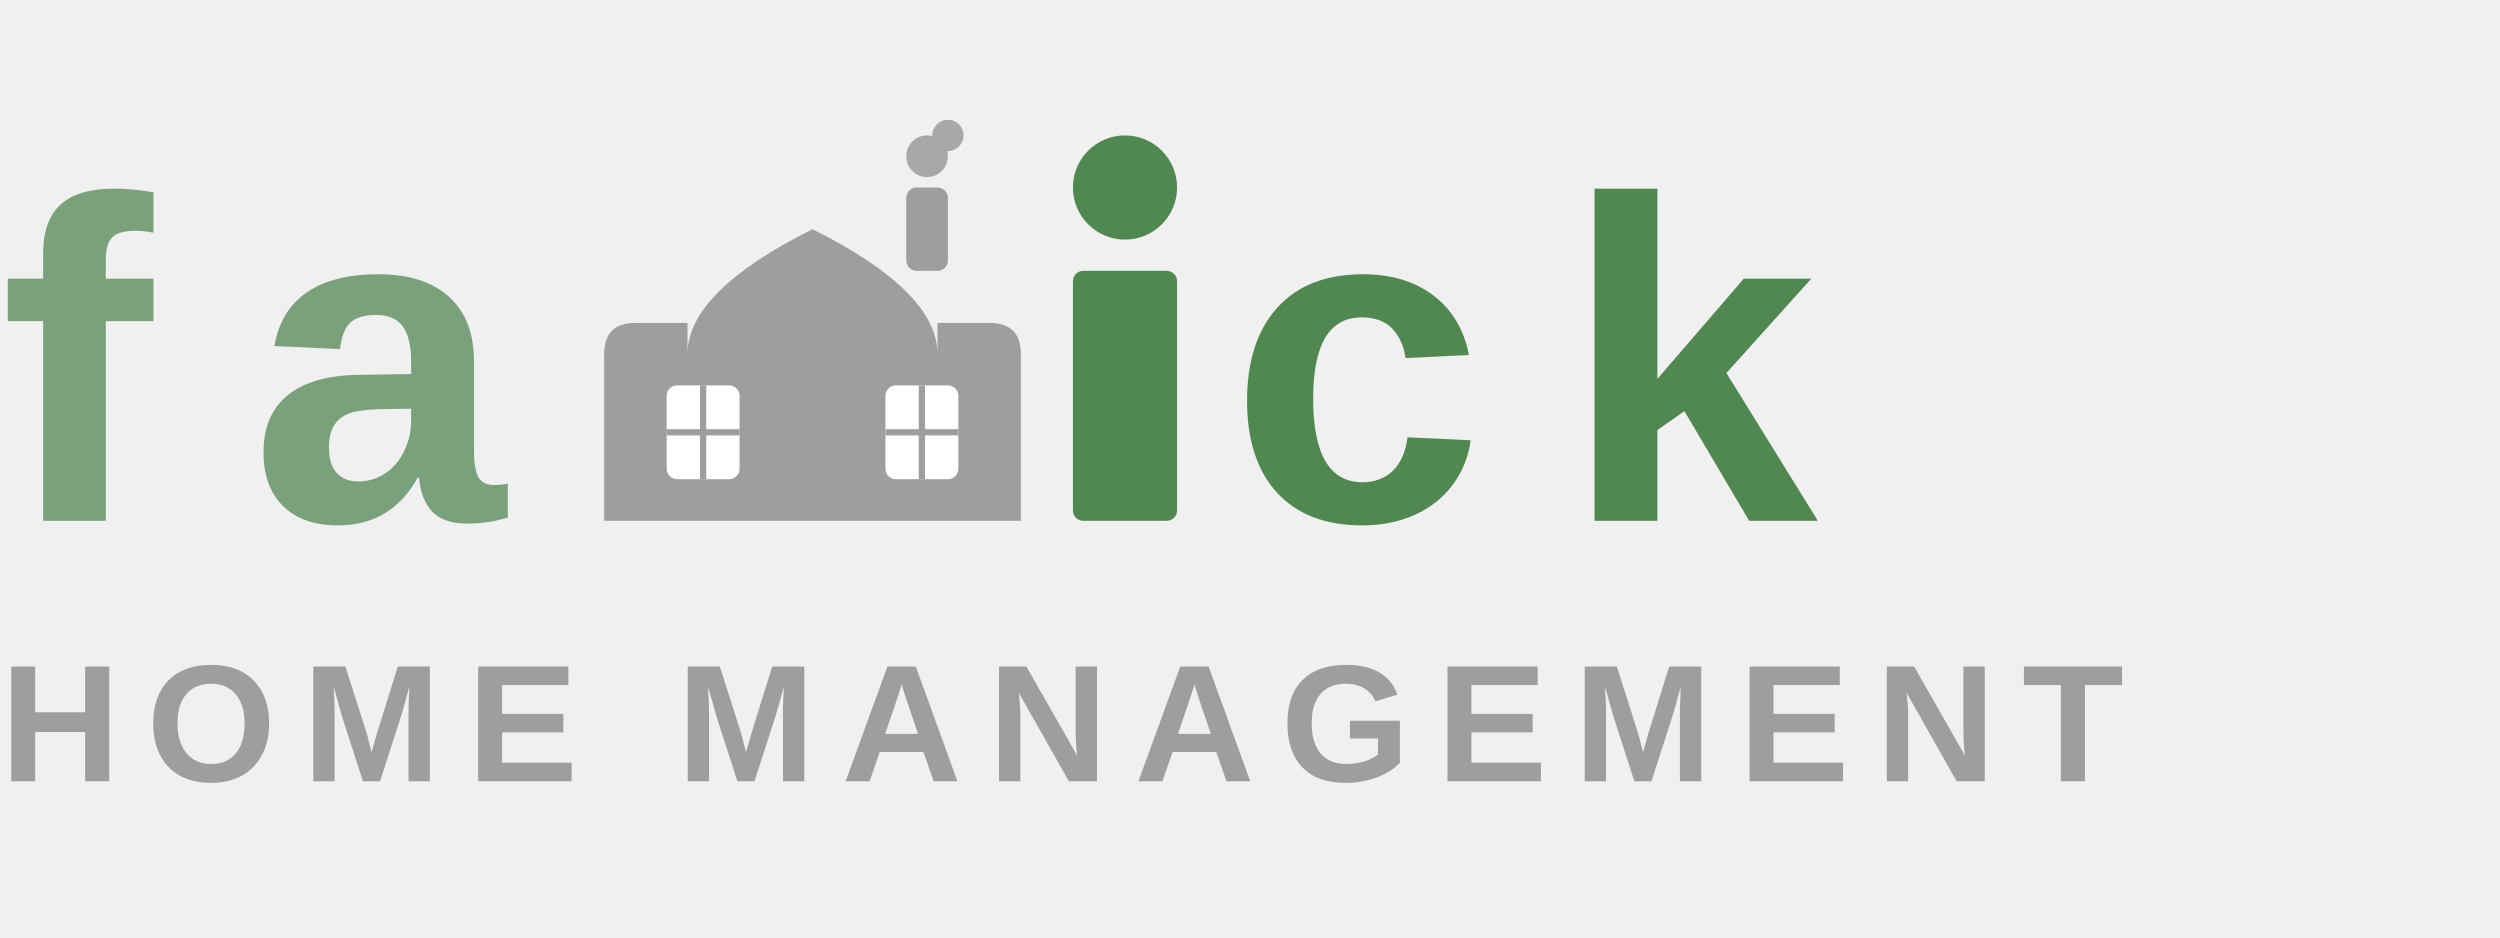
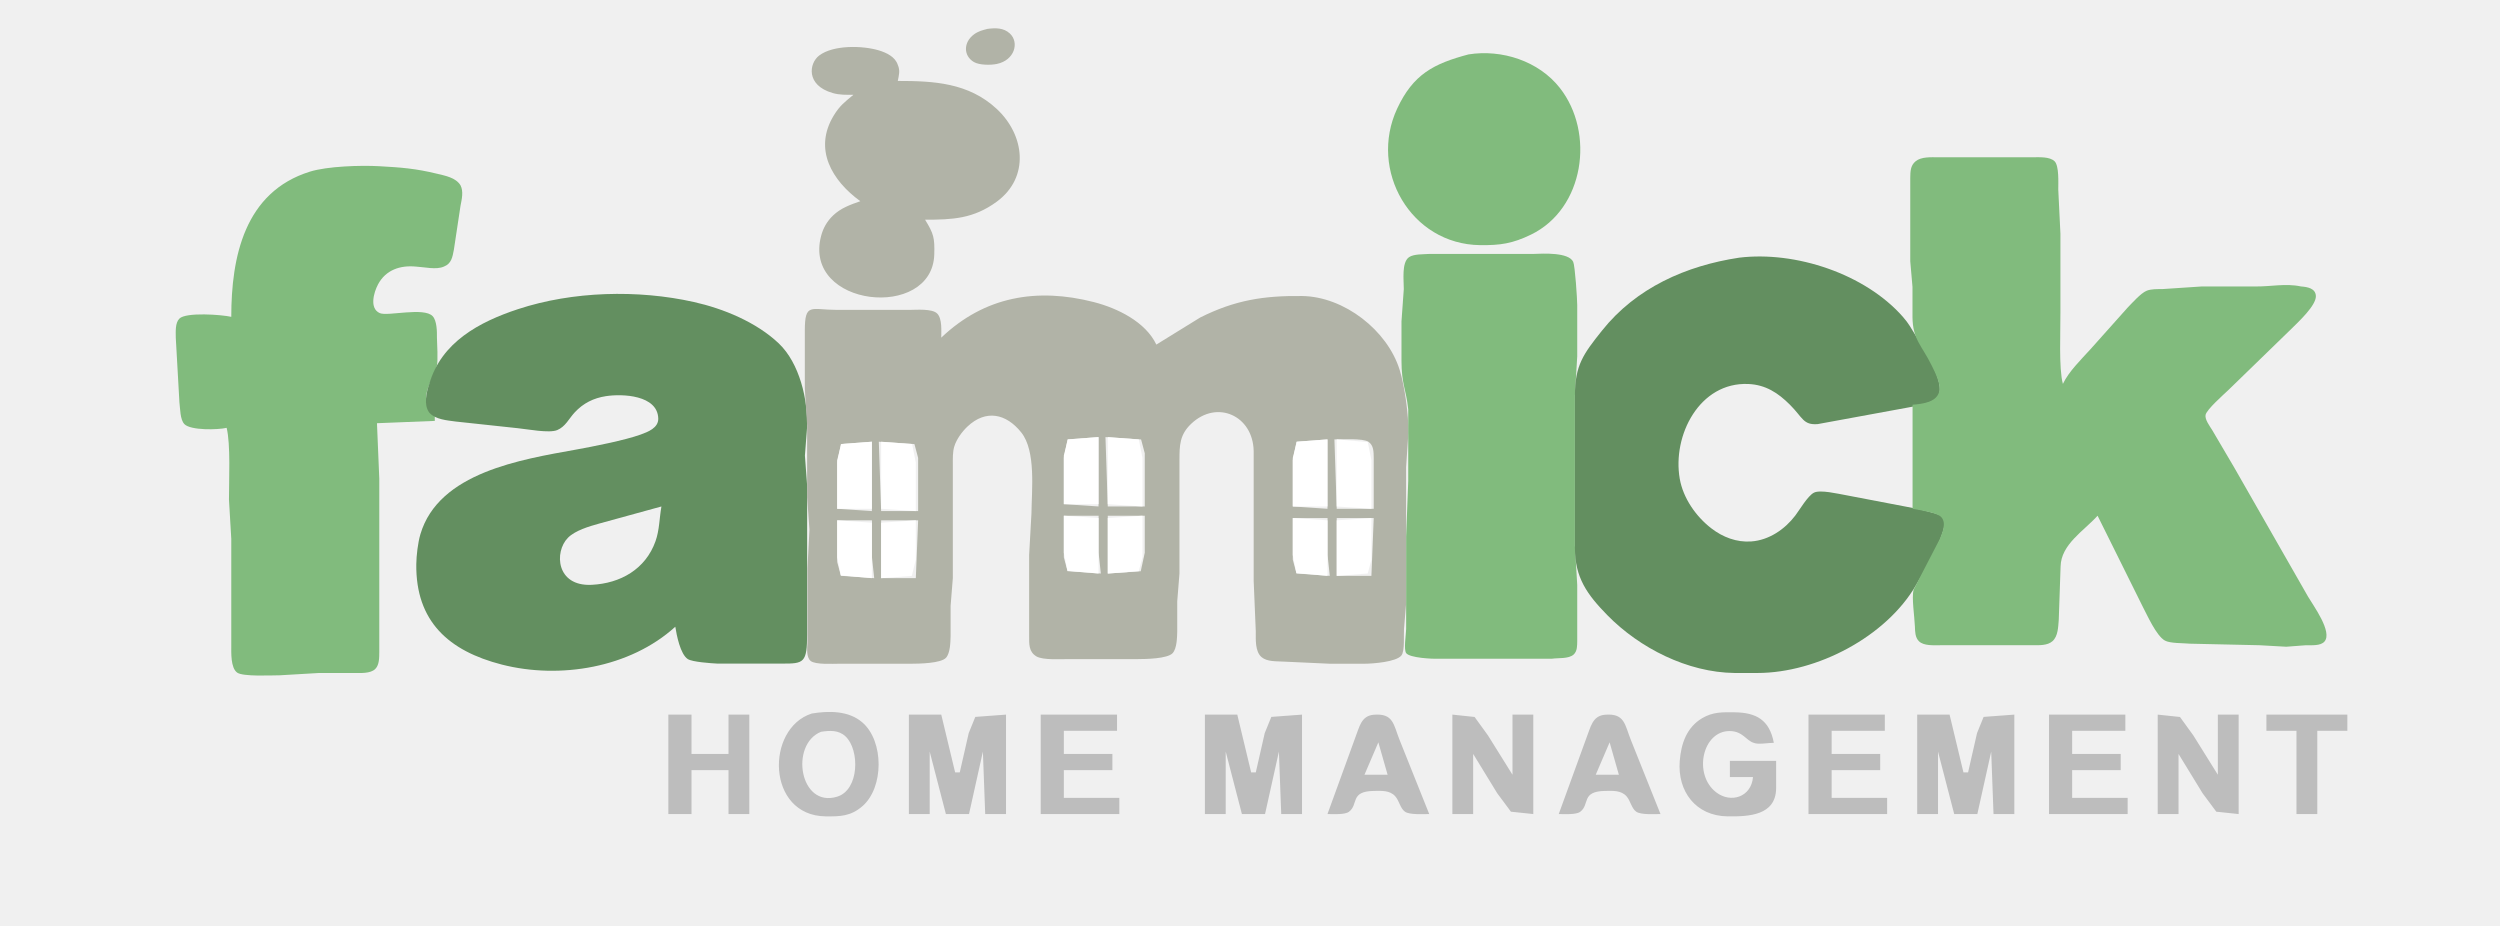
- <svg xmlns="http://www.w3.org/2000/svg" width="240" height="90" viewBox="0 0 240 90">
-   <text x="0" y="50" font-family="Arial Black, Arial, sans-serif" font-size="44" font-weight="900" fill="#7BA17C">f</text>
-   <text x="24" y="50" font-family="Arial Black, Arial, sans-serif" font-size="44" font-weight="900" fill="#7BA17C">a</text>
-   <g transform="translate(58, 14)">
-     <path d="M0 36 L0 20 Q0 17 3 17 L8 17 L8 20 Q8 14 20 8 Q32 14 32 20 L32 17 L37 17 Q40 17 40 20 L40 36" fill="#9E9E9E" stroke="none" />
-     <rect x="29" y="4" width="4" height="8" rx="1" fill="#9E9E9E" />
-     <g fill="#A8A8A8">
-       <circle cx="31" cy="1" r="2" />
-       <circle cx="33" cy="-1" r="1.5" />
-     </g>
-     <rect x="6" y="23" width="7" height="9" rx="1" fill="white" />
-     <line x1="9.5" y1="23" x2="9.5" y2="32" stroke="#9E9E9E" stroke-width="0.6" />
-     <line x1="6" y1="27.5" x2="13" y2="27.5" stroke="#9E9E9E" stroke-width="0.6" />
-     <rect x="27" y="23" width="7" height="9" rx="1" fill="white" />
-     <line x1="30.5" y1="23" x2="30.5" y2="32" stroke="#9E9E9E" stroke-width="0.6" />
-     <line x1="27" y1="27.5" x2="34" y2="27.5" stroke="#9E9E9E" stroke-width="0.6" />
-   </g>
-   <circle cx="108" cy="18" r="5" fill="#518751" />
-   <rect x="103" y="26" width="10" height="24" rx="1" fill="#518751" />
-   <text x="118" y="50" font-family="Arial Black, Arial, sans-serif" font-size="44" font-weight="900" fill="#518751">c</text>
-   <text x="150" y="50" font-family="Arial Black, Arial, sans-serif" font-size="44" font-weight="900" fill="#518751">k</text>
-   <text x="0" y="75" font-family="Arial, sans-serif" font-size="16" font-weight="600" letter-spacing="2.5" fill="#9E9E9E">HOME MANAGEMENT</text>
+ <svg xmlns="http://www.w3.org/2000/svg" version="1.1" width="3.316in" height="1.227in" viewBox="0 0 1081 400">
+   <rect width="100%" height="100%" fill="aqua" visibility="hidden" />
+   <path id="TheF" fill="#81bb7d" stroke="none" stroke-width="1" d="M 100.00,137.00            C 100.00,111.15 105.70,83.04 134.00,74.22              141.52,71.87 155.98,71.42 164.00,71.87              173.44,72.40 179.67,72.85 189.00,75.13              192.47,75.98 197.06,76.76 199.12,80.13              200.49,82.78 199.67,86.16 199.12,89.00              199.12,89.00 196.25,108.00 196.25,108.00              195.64,111.14 195.23,114.02 191.89,115.29              188.64,116.75 183.41,115.46 180.00,115.29              173.16,114.60 166.82,116.63 163.44,123.00              161.66,126.36 159.59,133.37 164.23,135.40              167.62,136.88 183.36,132.67 187.10,136.74              188.92,138.72 188.97,143.42 188.93,146.00              189.03,148.73 189.41,155.87 188.93,158.00              187.03,165.31 179.87,172.61 188.00,180.00              188.00,180.00 188.00,182.00 188.00,182.00              188.00,182.00 163.00,183.00 163.00,183.00              163.00,183.00 164.00,207.00 164.00,207.00              164.00,207.00 164.00,265.00 164.00,265.00              164.00,265.00 164.00,282.00 164.00,282.00              163.96,284.36 164.06,287.46 162.26,289.26              160.18,291.35 155.76,291.00 153.00,291.00              153.00,291.00 138.00,291.00 138.00,291.00              138.00,291.00 121.00,292.00 121.00,292.00              117.36,292.01 105.02,292.66 102.53,290.83              99.68,288.72 100.01,282.21 100.00,279.00              100.00,279.00 100.00,233.00 100.00,233.00              100.00,233.00 99.00,216.00 99.00,216.00              98.99,207.83 99.76,192.24 98.00,185.00              94.29,185.88 82.45,186.18 79.74,183.40              77.83,181.45 77.94,176.70 77.58,174.00              77.58,174.00 76.00,146.00 76.00,146.00              76.01,143.48 75.66,139.69 77.56,137.77              80.41,134.89 95.95,136.06 100.00,137.00 Z" />
+   <path id="TheA" fill="#638f60" stroke="none" stroke-width="1" d="M 292.00,271.00            C 272.49,288.75 242.14,293.80 217.00,287.37              194.03,281.49 179.72,268.69 180.00,244.00              180.05,240.15 180.69,234.68 181.78,231.00              189.70,204.27 225.43,198.68 249.00,194.42              256.42,193.09 270.19,190.37 277.00,187.91              280.18,186.76 284.74,185.02 284.63,180.96              284.34,170.83 269.16,170.19 262.00,171.30              256.68,172.12 252.21,174.33 248.52,178.30              245.99,181.01 244.53,184.48 240.91,185.98              237.46,187.41 228.06,185.57 224.00,185.17              224.00,185.17 197.00,182.27 197.00,182.27              193.41,181.76 188.30,181.45 185.63,178.43              183.12,175.14 184.34,169.70 185.63,166.00              190.80,148.00 207.25,139.18 224.00,133.67              247.59,125.90 275.84,125.17 300.00,130.58              312.84,133.45 327.06,139.32 336.71,148.46              345.72,157.00 349.43,172.88 348.96,185.00              348.96,185.00 348.04,197.00 348.04,197.00              348.04,197.00 349.00,210.00 349.00,210.00              349.00,210.00 349.00,274.00 349.00,274.00              348.98,286.70 347.68,286.98 338.00,286.94              338.00,286.94 310.15,286.94 310.15,286.94              307.48,286.80 299.35,286.26 297.39,284.98              294.17,282.88 292.57,274.68 292.00,271.00 Z            M 286.00,219.00            C 286.00,219.00 259.00,226.42 259.00,226.42              254.76,227.60 248.68,229.38 245.56,232.55              239.56,238.64 240.47,253.63 255.83,252.88              268.27,252.27 279.14,246.13 283.45,234.00              285.15,229.24 285.11,223.96 286.00,219.00 Z" />
+   <path id="TheM" fill="#b1b3a7" stroke="none" stroke-width="1" d="M 427.00,12.48            C 430.44,12.06 433.94,11.94 436.69,14.51              440.83,18.39 438.71,26.08 431.00,27.66              428.34,28.20 423.51,28.20 421.13,26.83              416.55,24.19 416.51,18.30 421.13,14.88              423.04,13.47 424.79,13.07 427.00,12.48 Z            M 369.00,41.00            C 365.84,40.99 363.09,41.11 360.00,40.21              348.40,36.86 349.79,27.35 354.23,23.99              360.34,19.37 372.97,19.67 380.00,21.78              383.32,22.78 387.10,24.58 388.20,28.04              389.32,30.50 388.67,32.63 388.20,35.00              403.60,35.00 418.74,35.71 430.99,47.10              443.11,58.38 445.36,76.65 430.99,87.21              420.92,94.61 411.80,95.00 400.00,95.00              403.74,101.07 404.18,102.88 403.98,110.00              403.19,138.70 346.92,132.88 355.05,102.00              355.97,98.54 357.60,95.71 360.18,93.21              363.53,89.97 367.71,88.50 372.00,87.00              359.76,78.11 351.65,64.57 360.48,50.00              363.08,45.70 365.25,44.11 369.00,41.00 Z            M 407.00,146.00            C 425.75,128.13 448.41,124.31 473.00,130.63              483.13,133.23 495.35,139.16 500.00,149.00              500.00,149.00 519.00,137.27 519.00,137.27              534.07,129.75 546.44,127.81 563.00,128.00              581.14,128.22 599.91,142.77 605.23,160.00              607.45,167.20 609.08,179.44 609.00,187.00              609.00,187.00 608.00,202.00 608.00,202.00              608.00,202.00 608.00,240.00 608.00,240.00              608.00,240.00 608.00,261.00 608.00,261.00              608.00,261.00 607.09,272.00 607.09,272.00              606.90,274.71 607.50,281.45 605.98,283.41              603.77,286.25 593.51,286.99 590.00,287.00              590.00,287.00 575.00,287.00 575.00,287.00              575.00,287.00 555.00,286.08 555.00,286.08              552.02,285.90 547.92,286.20 545.51,284.15              542.63,281.70 543.01,276.45 543.00,273.00              543.00,273.00 542.09,251.17 542.09,251.17              542.09,251.17 542.09,238.00 542.09,238.00              542.09,238.00 542.09,195.00 542.09,195.00              541.79,179.74 526.24,172.69 515.11,183.21              510.05,187.99 510.01,192.59 510.00,199.00              510.00,199.00 510.00,248.00 510.00,248.00              510.00,248.00 509.04,260.00 509.04,260.00              509.04,260.00 509.04,273.00 509.04,273.00              508.97,275.63 508.90,280.35 507.07,282.40              504.86,284.87 495.32,284.99 492.00,285.00              492.00,285.00 462.00,285.00 462.00,285.00              458.54,285.00 450.95,285.49 448.15,283.83              444.76,281.82 445.02,278.43 445.00,275.00              445.00,275.00 445.00,240.00 445.00,240.00              445.00,240.00 446.00,222.00 446.00,222.00              446.10,211.90 448.01,195.06 441.61,187.01              435.05,178.77 426.24,176.95 418.30,184.47              415.98,186.66 413.60,189.93 412.65,193.00              411.89,195.45 412.00,198.44 412.00,201.00              412.00,201.00 412.00,250.00 412.00,250.00              412.00,250.00 411.04,262.00 411.04,262.00              411.04,262.00 411.04,275.00 411.04,275.00              410.97,277.63 410.90,282.35 409.07,284.40              406.86,286.87 397.32,286.99 394.00,287.00              394.00,287.00 363.00,287.00 363.00,287.00              360.17,287.00 352.66,287.47 350.57,285.83              348.59,284.26 349.00,280.30 349.14,278.00              349.14,278.00 349.14,245.87 349.14,245.87              349.14,245.87 350.00,229.00 350.00,229.00              350.00,229.00 349.00,215.00 349.00,215.00              349.00,215.00 349.00,184.00 349.00,184.00              349.00,184.00 348.00,168.00 348.00,168.00              348.00,168.00 348.00,143.00 348.00,143.00              348.02,130.73 350.58,133.98 362.00,134.00              362.00,134.00 393.00,134.00 393.00,134.00              396.11,134.00 403.05,133.34 405.26,135.60              407.43,137.81 407.00,143.05 407.00,146.00 Z            M 475.00,189.00            C 475.00,189.00 461.60,190.02 461.60,190.02              461.60,190.02 460.00,198.00 460.00,198.00              460.00,198.00 460.00,218.00 460.00,218.00              460.00,218.00 475.00,219.00 475.00,219.00              475.00,219.00 475.00,189.00 475.00,189.00 Z            M 495.00,219.00            C 495.00,219.00 495.00,196.00 495.00,196.00              495.00,196.00 493.40,190.02 493.40,190.02              493.40,190.02 478.00,189.00 478.00,189.00              478.00,189.00 479.00,219.00 479.00,219.00              479.00,219.00 495.00,219.00 495.00,219.00 Z            M 574.00,190.00            C 574.00,190.00 560.60,191.02 560.60,191.02              560.60,191.02 559.00,199.00 559.00,199.00              559.00,199.00 559.00,219.00 559.00,219.00              559.00,219.00 574.00,220.00 574.00,220.00              574.00,220.00 574.00,190.00 574.00,190.00 Z            M 594.00,220.00            C 594.00,220.00 594.00,198.00 594.00,198.00              593.95,195.48 594.05,192.60 591.69,191.02              589.36,189.47 580.16,190.00 577.00,190.00              577.00,190.00 578.00,220.00 578.00,220.00              578.00,220.00 594.00,220.00 594.00,220.00 Z            M 377.00,191.00            C 377.00,191.00 363.60,192.02 363.60,192.02              363.60,192.02 362.00,200.00 362.00,200.00              362.00,200.00 362.00,220.00 362.00,220.00              362.00,220.00 377.00,221.00 377.00,221.00              377.00,221.00 377.00,191.00 377.00,191.00 Z            M 397.00,221.00            C 397.00,221.00 397.00,198.00 397.00,198.00              397.00,198.00 395.40,192.02 395.40,192.02              395.40,192.02 380.00,191.00 380.00,191.00              380.00,191.00 381.00,221.00 381.00,221.00              381.00,221.00 397.00,221.00 397.00,221.00 Z            M 475.04,223.00            C 475.04,223.00 460.00,223.00 460.00,223.00              460.00,223.00 460.00,241.00 460.00,241.00              460.00,241.00 461.60,246.98 461.60,246.98              461.60,246.98 476.00,248.00 476.00,248.00              476.00,248.00 475.04,239.00 475.04,239.00              475.04,239.00 475.04,223.00 475.04,223.00 Z            M 495.00,223.00            C 495.00,223.00 479.00,223.00 479.00,223.00              479.00,223.00 479.00,248.00 479.00,248.00              479.00,248.00 493.26,247.01 493.26,247.01              493.26,247.01 495.00,239.00 495.00,239.00              495.00,239.00 495.00,223.00 495.00,223.00 Z            M 574.04,224.00            C 574.04,224.00 559.00,224.00 559.00,224.00              559.00,224.00 559.00,242.00 559.00,242.00              559.00,242.00 560.60,247.98 560.60,247.98              560.60,247.98 575.00,249.00 575.00,249.00              575.00,249.00 574.04,240.00 574.04,240.00              574.04,240.00 574.04,224.00 574.04,224.00 Z            M 594.00,224.00            C 594.00,224.00 578.00,224.00 578.00,224.00              578.00,224.00 578.00,249.00 578.00,249.00              578.00,249.00 593.00,249.00 593.00,249.00              593.00,249.00 594.00,224.00 594.00,224.00 Z            M 377.04,225.00            C 377.04,225.00 362.00,225.00 362.00,225.00              362.00,225.00 362.00,243.00 362.00,243.00              362.00,243.00 363.60,248.98 363.60,248.98              363.60,248.98 378.00,250.00 378.00,250.00              378.00,250.00 377.04,241.00 377.04,241.00              377.04,241.00 377.04,225.00 377.04,225.00 Z            M 397.00,225.00            C 397.00,225.00 381.00,225.00 381.00,225.00              381.00,225.00 381.00,250.00 381.00,250.00              381.00,250.00 396.00,250.00 396.00,250.00              396.00,250.00 397.00,225.00 397.00,225.00 Z" />
+   <path id="TheI" fill="#81bb7d" stroke="none" stroke-width="1" d="M 635.00,23.52            C 649.38,21.24 665.31,26.36 674.47,38.01              689.70,57.37 685.12,90.23 662.00,101.45              654.01,105.33 648.71,106.10 640.00,106.00              609.96,105.64 591.75,73.58 604.12,47.00              611.06,32.10 619.90,27.54 635.00,23.52 Z            M 663.00,109.80            C 667.28,109.63 678.30,109.02 680.26,113.23              681.04,114.90 682.00,129.35 682.00,132.00              682.00,132.00 682.00,154.00 682.00,154.00              682.00,154.00 681.00,171.00 681.00,171.00              681.00,171.00 681.00,236.00 681.00,236.00              681.00,236.00 682.00,253.00 682.00,253.00              682.00,253.00 682.00,277.00 682.00,277.00              681.96,279.05 682.09,281.57 680.40,283.06              678.21,284.98 673.73,284.42 671.00,284.84              671.00,284.84 661.00,284.84 661.00,284.84              661.00,284.84 622.00,284.84 622.00,284.84              619.32,284.96 609.56,284.49 608.02,282.40              606.91,280.81 607.97,274.38 608.02,272.00              608.02,272.00 608.02,232.00 608.02,232.00              608.02,232.00 608.92,208.00 608.92,208.00              608.92,208.00 608.92,177.00 608.92,177.00              607.98,168.19 606.02,166.16 606.00,156.00              606.00,156.00 606.00,139.00 606.00,139.00              606.00,139.00 607.00,125.00 607.00,125.00              607.04,121.33 605.95,113.42 609.31,111.17              611.41,109.78 615.52,110.00 618.00,109.80              618.00,109.80 663.00,109.80 663.00,109.80 Z" />
+   <path id="TheC" fill="#638f60" stroke="none" stroke-width="1" d="M 752.00,111.42            C 776.35,108.45 806.47,118.41 822.81,137.00              825.51,140.08 826.20,141.73 828.28,145.00              831.62,150.24 840.07,163.61 838.65,169.89              837.64,174.34 830.77,174.79 827.00,175.85              827.00,175.85 786.00,183.38 786.00,183.38              779.67,183.90 779.52,180.54 773.98,175.02              768.84,169.88 763.45,166.37 756.00,166.04              734.85,165.11 723.06,188.29 726.32,207.00              727.78,215.40 733.33,223.34 740.00,228.47              744.95,232.29 750.97,234.59 757.28,234.12              764.90,233.56 771.72,228.92 776.26,222.96              778.23,220.36 781.61,214.50 784.30,213.06              787.01,211.62 794.79,213.54 798.00,214.08              798.00,214.08 829.00,220.01 829.00,220.01              830.88,220.52 838.38,222.15 839.39,223.01              841.94,225.14 840.34,229.47 839.39,232.00              836.28,240.22 832.80,245.57 828.50,253.00              815.57,275.31 785.66,290.96 760.00,291.00              760.00,291.00 750.00,291.00 750.00,291.00              729.73,290.76 709.00,280.27 695.01,266.00              686.25,257.05 681.02,249.76 681.00,237.00              681.00,237.00 681.00,171.00 681.00,171.00              681.02,157.92 684.66,153.06 692.67,143.00              707.44,124.42 729.07,114.89 752.00,111.42 Z" />
+   <path id="TheK" fill="#81bb7d" stroke="none" stroke-width="1" d="M 827.00,175.00            C 831.14,174.65 837.68,174.04 838.59,168.96              839.17,165.74 836.65,160.85 835.24,158.00              830.93,149.24 827.05,146.88 826.96,137.00              826.96,137.00 826.96,124.00 826.96,124.00              826.96,124.00 826.00,113.00 826.00,113.00              826.00,113.00 826.00,95.00 826.00,95.00              826.00,95.00 826.00,77.00 826.00,77.00              826.05,74.27 826.00,71.65 828.31,69.74              830.77,67.71 834.97,68.00 838.00,68.00              838.00,68.00 879.00,68.00 879.00,68.00              881.77,68.00 886.27,67.68 888.39,69.72              890.41,71.67 889.99,79.19 890.00,82.00              890.00,82.00 890.93,101.00 890.93,101.00              890.93,101.00 890.93,135.00 890.93,135.00              891.00,142.62 890.16,159.52 892.00,166.00              894.52,160.66 899.91,155.43 903.93,151.00              903.93,151.00 920.00,133.00 920.00,133.00              922.00,130.96 925.66,126.79 928.17,125.74              930.11,124.92 932.90,125.01 935.00,125.00              935.00,125.00 952.00,123.87 952.00,123.87              952.00,123.87 975.00,123.87 975.00,123.87              981.74,123.99 988.28,122.41 995.00,123.87              997.64,124.06 1001.30,124.63 1001.39,128.06              1001.49,132.14 993.80,139.20 991.00,142.00              991.00,142.00 963.54,168.67 963.54,168.67              961.49,170.63 954.14,177.08 953.69,179.42              953.31,181.39 955.57,184.37 956.58,186.00              956.58,186.00 965.99,202.00 965.99,202.00              965.99,202.00 998.01,258.00 998.01,258.00              1000.28,261.88 1008.68,273.26 1005.11,277.40              1003.39,279.39 999.40,278.95 997.00,279.01              997.00,279.01 988.58,279.65 988.58,279.65              988.58,279.65 977.00,279.00 977.00,279.00              977.00,279.00 946.91,278.33 946.91,278.33              943.96,278.04 938.41,278.26 936.10,276.98              932.37,274.91 928.44,265.94 926.36,262.00              926.36,262.00 907.00,223.00 907.00,223.00              901.03,229.61 891.18,235.38 891.00,245.00              891.00,245.00 890.21,268.00 890.21,268.00              889.95,271.02 889.94,275.10 887.49,277.26              885.30,279.19 881.74,278.99 879.00,279.00              879.00,279.00 839.00,279.00 839.00,279.00              836.24,279.00 831.82,279.35 829.74,277.26              828.10,275.63 828.09,273.15 828.01,271.00              827.86,266.66 826.55,258.53 827.42,255.00              827.42,255.00 838.80,233.00 838.80,233.00              839.87,230.26 841.75,226.15 839.39,223.58              837.59,221.64 829.82,220.53 827.00,220.00              827.00,220.00 827.00,175.00 827.00,175.00 Z" />
+   <path id="Windows" fill="white" stroke="none" stroke-width="1" d="M 460.00,218.00            C 460.00,218.00 460.00,197.00 460.00,197.00              460.00,197.00 461.74,189.99 461.74,189.99              461.74,189.99 475.00,189.00 475.00,189.00              475.00,189.00 475.00,218.00 475.00,218.00              475.00,218.00 460.00,218.00 460.00,218.00 Z            M 479.00,189.00            C 479.00,189.00 492.40,190.02 492.40,190.02              492.40,190.02 494.00,198.00 494.00,198.00              494.00,198.00 494.00,219.00 494.00,219.00              494.00,219.00 479.00,218.00 479.00,218.00              479.00,218.00 479.00,189.00 479.00,189.00 Z            M 559.00,219.00            C 559.00,219.00 559.00,198.00 559.00,198.00              559.00,198.00 560.74,190.99 560.74,190.99              560.74,190.99 574.00,190.00 574.00,190.00              574.00,190.00 574.00,219.00 574.00,219.00              574.00,219.00 559.00,219.00 559.00,219.00 Z            M 578.00,190.00            C 578.00,190.00 591.43,191.17 591.43,191.17              591.43,191.17 593.00,199.00 593.00,199.00              593.00,199.00 593.00,220.00 593.00,220.00              593.00,220.00 578.00,219.00 578.00,219.00              578.00,219.00 578.00,190.00 578.00,190.00 Z            M 362.00,220.00            C 362.00,220.00 362.00,199.00 362.00,199.00              362.00,199.00 363.74,191.99 363.74,191.99              363.74,191.99 377.00,191.00 377.00,191.00              377.00,191.00 377.00,220.00 377.00,220.00              377.00,220.00 362.00,220.00 362.00,220.00 Z            M 381.00,191.00            C 381.00,191.00 394.40,192.02 394.40,192.02              394.40,192.02 396.00,200.00 396.00,200.00              396.00,200.00 396.00,221.00 396.00,221.00              396.00,221.00 381.00,220.00 381.00,220.00              381.00,220.00 381.00,191.00 381.00,191.00 Z            M 460.00,223.00            C 460.00,223.00 475.00,224.00 475.00,224.00              475.00,224.00 475.00,248.00 475.00,248.00              475.00,248.00 461.57,246.83 461.57,246.83              461.57,246.83 460.00,239.00 460.00,239.00              460.00,239.00 460.00,223.00 460.00,223.00 Z            M 479.00,224.00            C 479.00,224.00 494.00,223.00 494.00,223.00              494.00,223.00 494.00,241.00 494.00,241.00              494.00,241.00 492.40,246.98 492.40,246.98              492.40,246.98 479.00,248.00 479.00,248.00              479.00,248.00 479.00,224.00 479.00,224.00 Z            M 559.00,224.00            C 559.00,224.00 574.00,225.00 574.00,225.00              574.00,225.00 574.00,249.00 574.00,249.00              574.00,249.00 560.57,247.83 560.57,247.83              560.57,247.83 559.00,240.00 559.00,240.00              559.00,240.00 559.00,224.00 559.00,224.00 Z            M 578.00,225.00            C 578.00,225.00 593.00,224.00 593.00,224.00              593.00,224.00 593.00,242.00 593.00,242.00              593.00,242.00 591.40,247.98 591.40,247.98              591.40,247.98 578.00,249.00 578.00,249.00              578.00,249.00 578.00,225.00 578.00,225.00 Z            M 362.00,225.00            C 362.00,225.00 377.00,226.00 377.00,226.00              377.00,226.00 377.00,250.00 377.00,250.00              377.00,250.00 363.57,248.83 363.57,248.83              363.57,248.83 362.00,241.00 362.00,241.00              362.00,241.00 362.00,225.00 362.00,225.00 Z            M 381.00,226.00            C 381.00,226.00 396.00,225.00 396.00,225.00              396.00,225.00 396.00,242.00 396.00,242.00              396.00,242.00 394.26,249.01 394.26,249.01              394.26,249.01 381.00,250.00 381.00,250.00              381.00,250.00 381.00,226.00 381.00,226.00 Z" />
+   <path id="HomeManagement" fill="#BDBDBD" stroke="None" stroke-width="1" d="M 351.00,308.53            C 358.36,307.32 366.95,307.23 372.90,312.39              382.25,320.50 382.25,340.50 372.90,348.61              367.85,352.98 363.26,353.07 357.00,353.00              331.41,352.70 330.92,314.97 351.00,308.53 Z            M 768.00,329.00            C 768.00,329.00 768.00,341.00 768.00,341.00              767.78,352.67 756.07,353.11 747.00,353.00              733.33,352.83 725.27,342.28 726.32,329.00              726.92,321.56 729.28,314.54 736.04,310.53              740.63,307.81 744.88,307.94 750.00,308.00              759.38,308.11 765.14,311.26 767.00,321.19              764.72,321.18 760.20,322.07 758.28,321.19              755.05,320.23 753.58,316.18 748.00,316.11              736.15,315.97 732.01,334.79 742.04,342.57              748.39,347.49 757.28,344.66 758.00,336.00              758.00,336.00 748.00,336.00 748.00,336.00              748.00,336.00 748.00,329.00 748.00,329.00              748.00,329.00 768.00,329.00 768.00,329.00 Z            M 289.00,309.00            C 289.00,309.00 299.00,309.00 299.00,309.00              299.00,309.00 299.00,326.00 299.00,326.00              299.00,326.00 315.00,326.00 315.00,326.00              315.00,326.00 315.00,309.00 315.00,309.00              315.00,309.00 324.00,309.00 324.00,309.00              324.00,309.00 324.00,352.00 324.00,352.00              324.00,352.00 315.00,352.00 315.00,352.00              315.00,352.00 315.00,333.00 315.00,333.00              315.00,333.00 299.00,333.00 299.00,333.00              299.00,333.00 299.00,352.00 299.00,352.00              299.00,352.00 289.00,352.00 289.00,352.00              289.00,352.00 289.00,309.00 289.00,309.00 Z            M 393.00,309.00            C 393.00,309.00 407.00,309.00 407.00,309.00              407.00,309.00 413.00,334.00 413.00,334.00              413.00,334.00 415.00,334.00 415.00,334.00              415.00,334.00 418.87,317.00 418.87,317.00              418.87,317.00 421.72,309.99 421.72,309.99              421.72,309.99 435.00,309.00 435.00,309.00              435.00,309.00 435.00,352.00 435.00,352.00              435.00,352.00 426.00,352.00 426.00,352.00              426.00,352.00 425.00,325.00 425.00,325.00              425.00,325.00 419.00,352.00 419.00,352.00              419.00,352.00 409.00,352.00 409.00,352.00              409.00,352.00 402.00,325.00 402.00,325.00              402.00,325.00 402.00,352.00 402.00,352.00              402.00,352.00 393.00,352.00 393.00,352.00              393.00,352.00 393.00,309.00 393.00,309.00 Z            M 450.00,309.00            C 450.00,309.00 483.00,309.00 483.00,309.00              483.00,309.00 483.00,316.00 483.00,316.00              483.00,316.00 460.00,316.00 460.00,316.00              460.00,316.00 460.00,326.00 460.00,326.00              460.00,326.00 481.00,326.00 481.00,326.00              481.00,326.00 481.00,333.00 481.00,333.00              481.00,333.00 460.00,333.00 460.00,333.00              460.00,333.00 460.00,345.00 460.00,345.00              460.00,345.00 484.00,345.00 484.00,345.00              484.00,345.00 484.00,352.00 484.00,352.00              484.00,352.00 450.00,352.00 450.00,352.00              450.00,352.00 450.00,309.00 450.00,309.00 Z            M 521.00,309.00            C 521.00,309.00 535.00,309.00 535.00,309.00              535.00,309.00 541.00,334.00 541.00,334.00              541.00,334.00 543.00,334.00 543.00,334.00              543.00,334.00 546.87,317.00 546.87,317.00              546.87,317.00 549.72,309.99 549.72,309.99              549.72,309.99 563.00,309.00 563.00,309.00              563.00,309.00 563.00,352.00 563.00,352.00              563.00,352.00 554.00,352.00 554.00,352.00              554.00,352.00 553.00,325.00 553.00,325.00              553.00,325.00 547.00,352.00 547.00,352.00              547.00,352.00 537.00,352.00 537.00,352.00              537.00,352.00 530.00,325.00 530.00,325.00              530.00,325.00 530.00,352.00 530.00,352.00              530.00,352.00 521.00,352.00 521.00,352.00              521.00,352.00 521.00,309.00 521.00,309.00 Z            M 574.00,352.00            C 574.00,352.00 586.00,319.00 586.00,319.00              587.81,314.47 588.49,309.50 594.04,309.05              602.57,308.36 602.52,313.30 605.20,320.00              605.20,320.00 618.00,352.00 618.00,352.00              615.41,352.00 609.54,352.40 607.51,350.98              605.44,349.53 605.06,346.28 603.30,344.31              600.92,341.65 597.27,341.95 594.00,342.00              583.59,342.18 587.53,347.84 583.30,351.01              581.47,352.38 576.33,352.00 574.00,352.00 Z            M 628.00,309.00            C 628.00,309.00 637.62,310.02 637.62,310.02              637.62,310.02 643.40,318.00 643.40,318.00              643.40,318.00 654.00,335.00 654.00,335.00              654.00,335.00 654.00,309.00 654.00,309.00              654.00,309.00 663.00,309.00 663.00,309.00              663.00,309.00 663.00,352.00 663.00,352.00              663.00,352.00 653.33,350.98 653.33,350.98              653.33,350.98 647.40,343.00 647.40,343.00              647.40,343.00 637.00,326.00 637.00,326.00              637.00,326.00 637.00,352.00 637.00,352.00              637.00,352.00 628.00,352.00 628.00,352.00              628.00,352.00 628.00,309.00 628.00,309.00 Z            M 674.00,352.00            C 674.00,352.00 686.00,319.00 686.00,319.00              687.81,314.47 688.49,309.50 694.04,309.05              702.57,308.36 702.52,313.30 705.20,320.00              705.20,320.00 718.00,352.00 718.00,352.00              715.41,352.00 709.54,352.40 707.51,350.98              705.44,349.53 705.06,346.28 703.30,344.31              700.92,341.65 697.27,341.95 694.00,342.00              683.59,342.18 687.53,347.84 683.30,351.01              681.47,352.38 676.33,352.00 674.00,352.00 Z            M 782.00,309.00            C 782.00,309.00 815.00,309.00 815.00,309.00              815.00,309.00 815.00,316.00 815.00,316.00              815.00,316.00 792.00,316.00 792.00,316.00              792.00,316.00 792.00,326.00 792.00,326.00              792.00,326.00 813.00,326.00 813.00,326.00              813.00,326.00 813.00,333.00 813.00,333.00              813.00,333.00 792.00,333.00 792.00,333.00              792.00,333.00 792.00,345.00 792.00,345.00              792.00,345.00 816.00,345.00 816.00,345.00              816.00,345.00 816.00,352.00 816.00,352.00              816.00,352.00 782.00,352.00 782.00,352.00              782.00,352.00 782.00,309.00 782.00,309.00 Z            M 829.00,309.00            C 829.00,309.00 843.00,309.00 843.00,309.00              843.00,309.00 849.00,334.00 849.00,334.00              849.00,334.00 851.00,334.00 851.00,334.00              851.00,334.00 854.87,317.00 854.87,317.00              854.87,317.00 857.72,309.99 857.72,309.99              857.72,309.99 871.00,309.00 871.00,309.00              871.00,309.00 871.00,352.00 871.00,352.00              871.00,352.00 862.00,352.00 862.00,352.00              862.00,352.00 861.00,325.00 861.00,325.00              861.00,325.00 855.00,352.00 855.00,352.00              855.00,352.00 845.00,352.00 845.00,352.00              845.00,352.00 838.00,325.00 838.00,325.00              838.00,325.00 838.00,352.00 838.00,352.00              838.00,352.00 829.00,352.00 829.00,352.00              829.00,352.00 829.00,309.00 829.00,309.00 Z            M 886.00,309.00            C 886.00,309.00 919.00,309.00 919.00,309.00              919.00,309.00 919.00,316.00 919.00,316.00              919.00,316.00 896.00,316.00 896.00,316.00              896.00,316.00 896.00,326.00 896.00,326.00              896.00,326.00 917.00,326.00 917.00,326.00              917.00,326.00 917.00,333.00 917.00,333.00              917.00,333.00 896.00,333.00 896.00,333.00              896.00,333.00 896.00,345.00 896.00,345.00              896.00,345.00 920.00,345.00 920.00,345.00              920.00,345.00 920.00,352.00 920.00,352.00              920.00,352.00 886.00,352.00 886.00,352.00              886.00,352.00 886.00,309.00 886.00,309.00 Z            M 933.00,309.00            C 933.00,309.00 942.62,310.02 942.62,310.02              942.62,310.02 948.40,318.00 948.40,318.00              948.40,318.00 959.00,335.00 959.00,335.00              959.00,335.00 959.00,309.00 959.00,309.00              959.00,309.00 968.00,309.00 968.00,309.00              968.00,309.00 968.00,352.00 968.00,352.00              968.00,352.00 958.33,350.98 958.33,350.98              958.33,350.98 952.40,343.00 952.40,343.00              952.40,343.00 942.00,326.00 942.00,326.00              942.00,326.00 942.00,352.00 942.00,352.00              942.00,352.00 933.00,352.00 933.00,352.00              933.00,352.00 933.00,309.00 933.00,309.00 Z            M 980.00,309.00            C 980.00,309.00 1015.00,309.00 1015.00,309.00              1015.00,309.00 1015.00,316.00 1015.00,316.00              1015.00,316.00 1002.00,316.00 1002.00,316.00              1002.00,316.00 1002.00,352.00 1002.00,352.00              1002.00,352.00 993.00,352.00 993.00,352.00              993.00,352.00 993.00,316.00 993.00,316.00              993.00,316.00 980.00,316.00 980.00,316.00              980.00,316.00 980.00,309.00 980.00,309.00 Z            M 355.00,316.43            C 341.42,321.91 345.75,349.48 361.98,344.49              371.62,341.53 371.79,324.25 365.61,318.43              362.59,315.59 358.77,315.87 355.00,316.43 Z            M 596.00,321.00            C 596.00,321.00 590.00,335.00 590.00,335.00              590.00,335.00 600.00,335.00 600.00,335.00              600.00,335.00 596.00,321.00 596.00,321.00 Z            M 696.00,321.00            C 696.00,321.00 690.00,335.00 690.00,335.00              690.00,335.00 700.00,335.00 700.00,335.00              700.00,335.00 696.00,321.00 696.00,321.00 Z" />
</svg>
